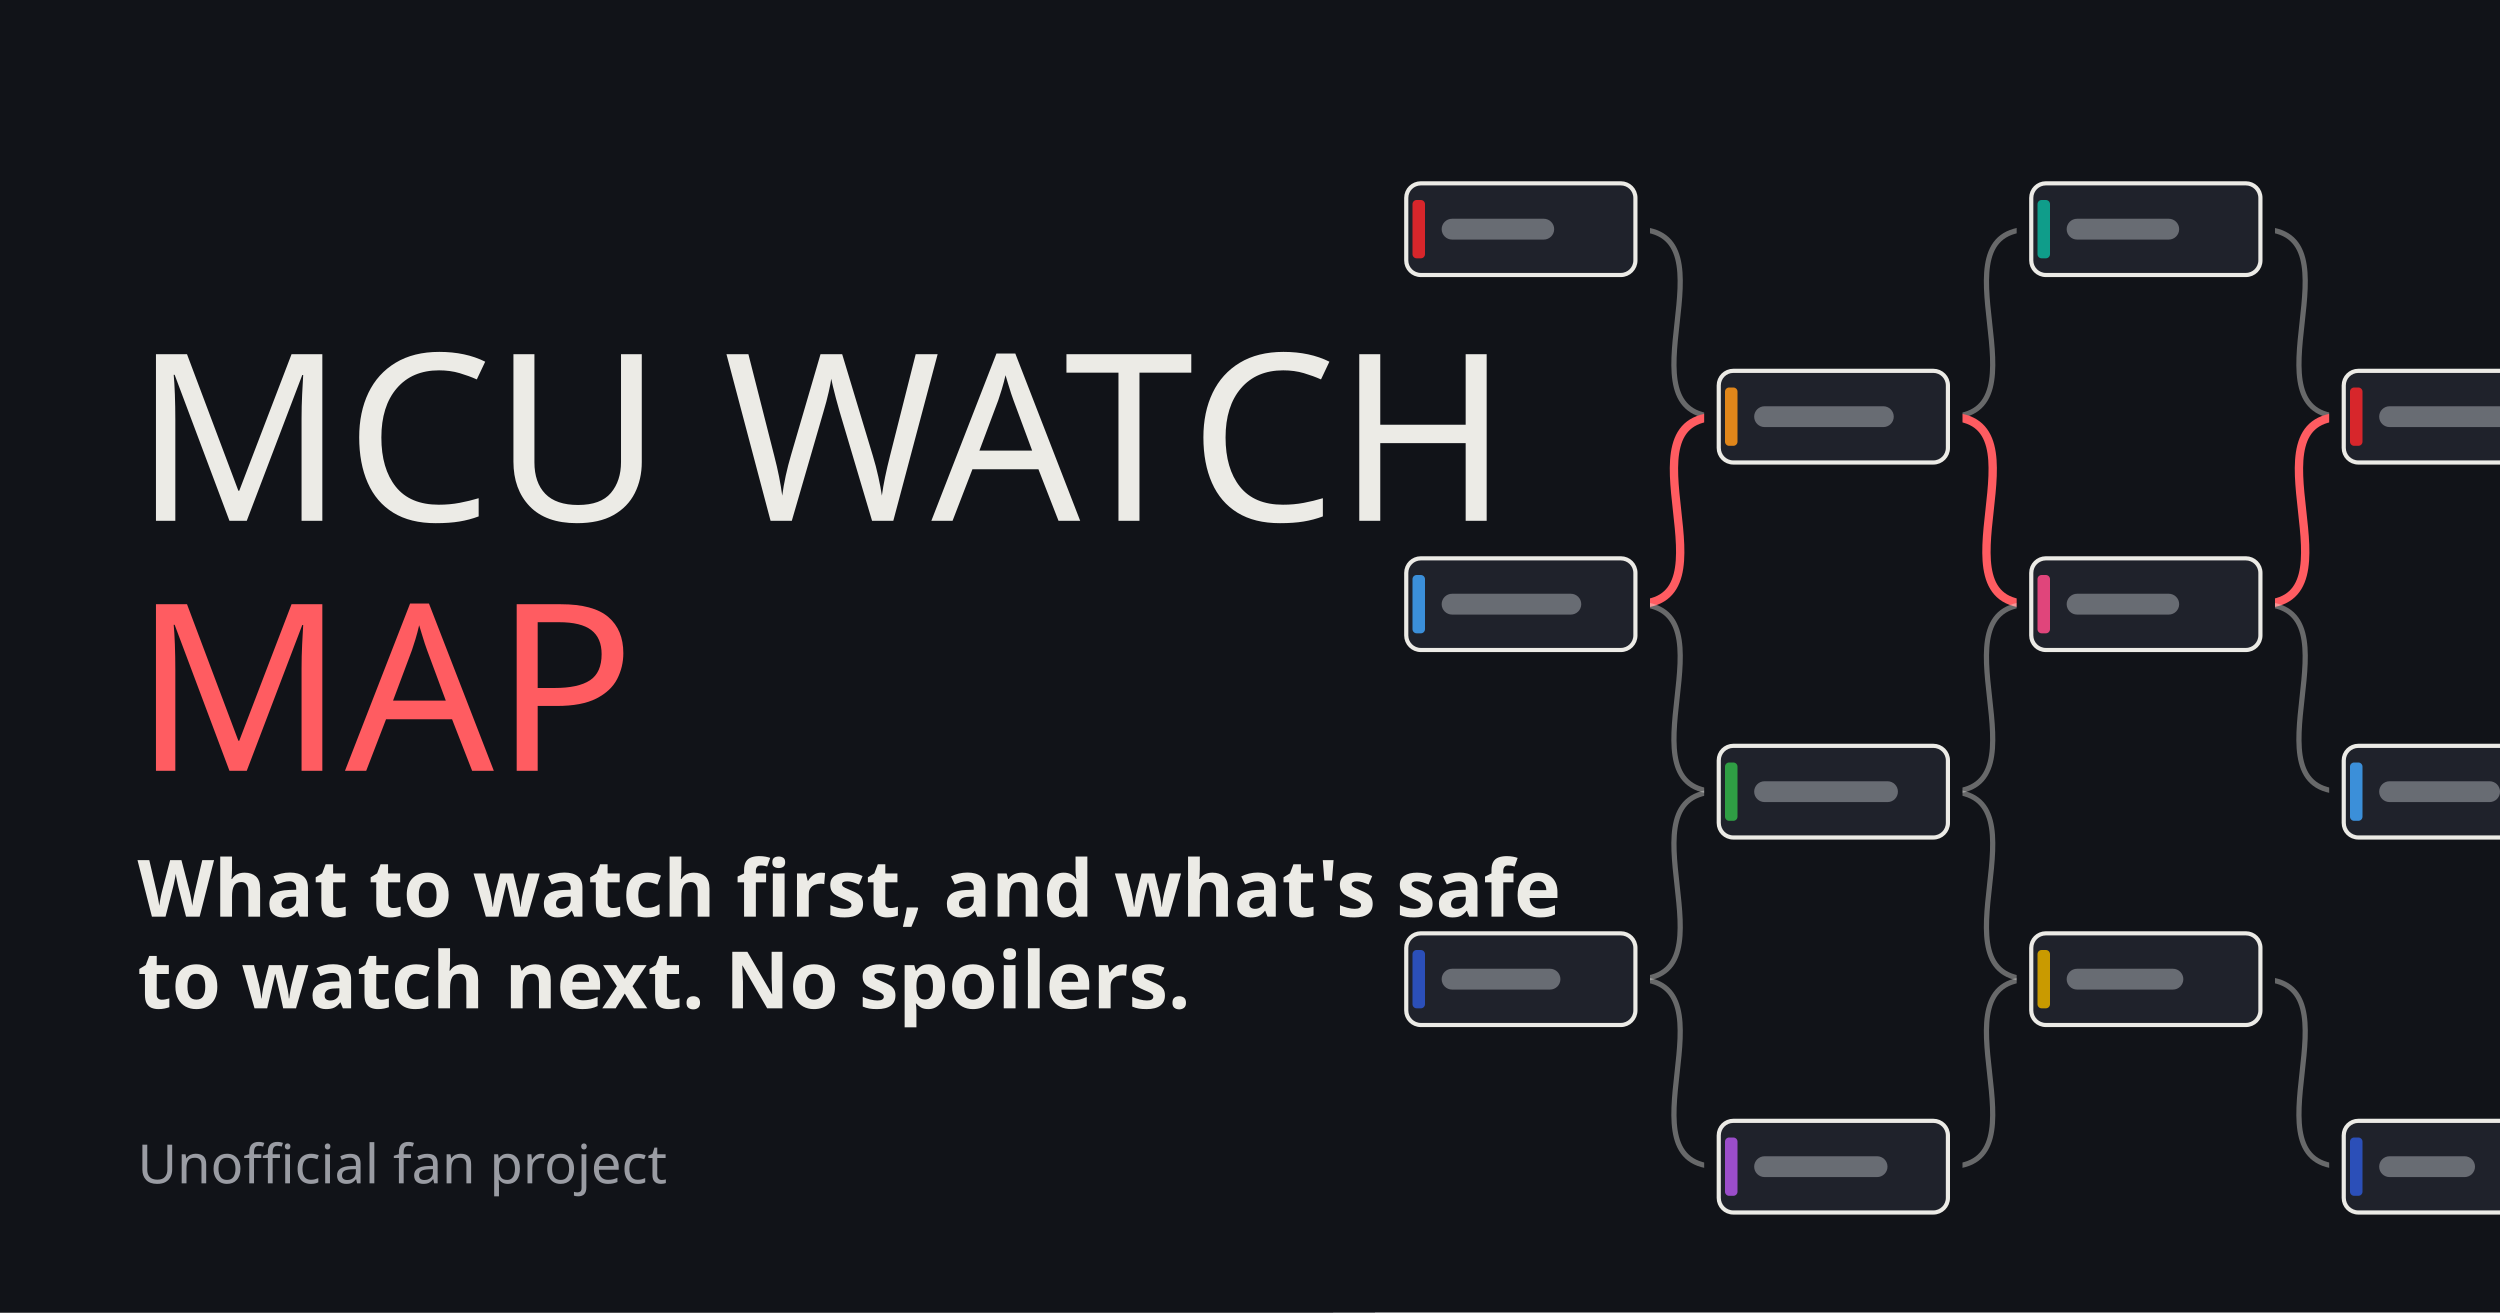
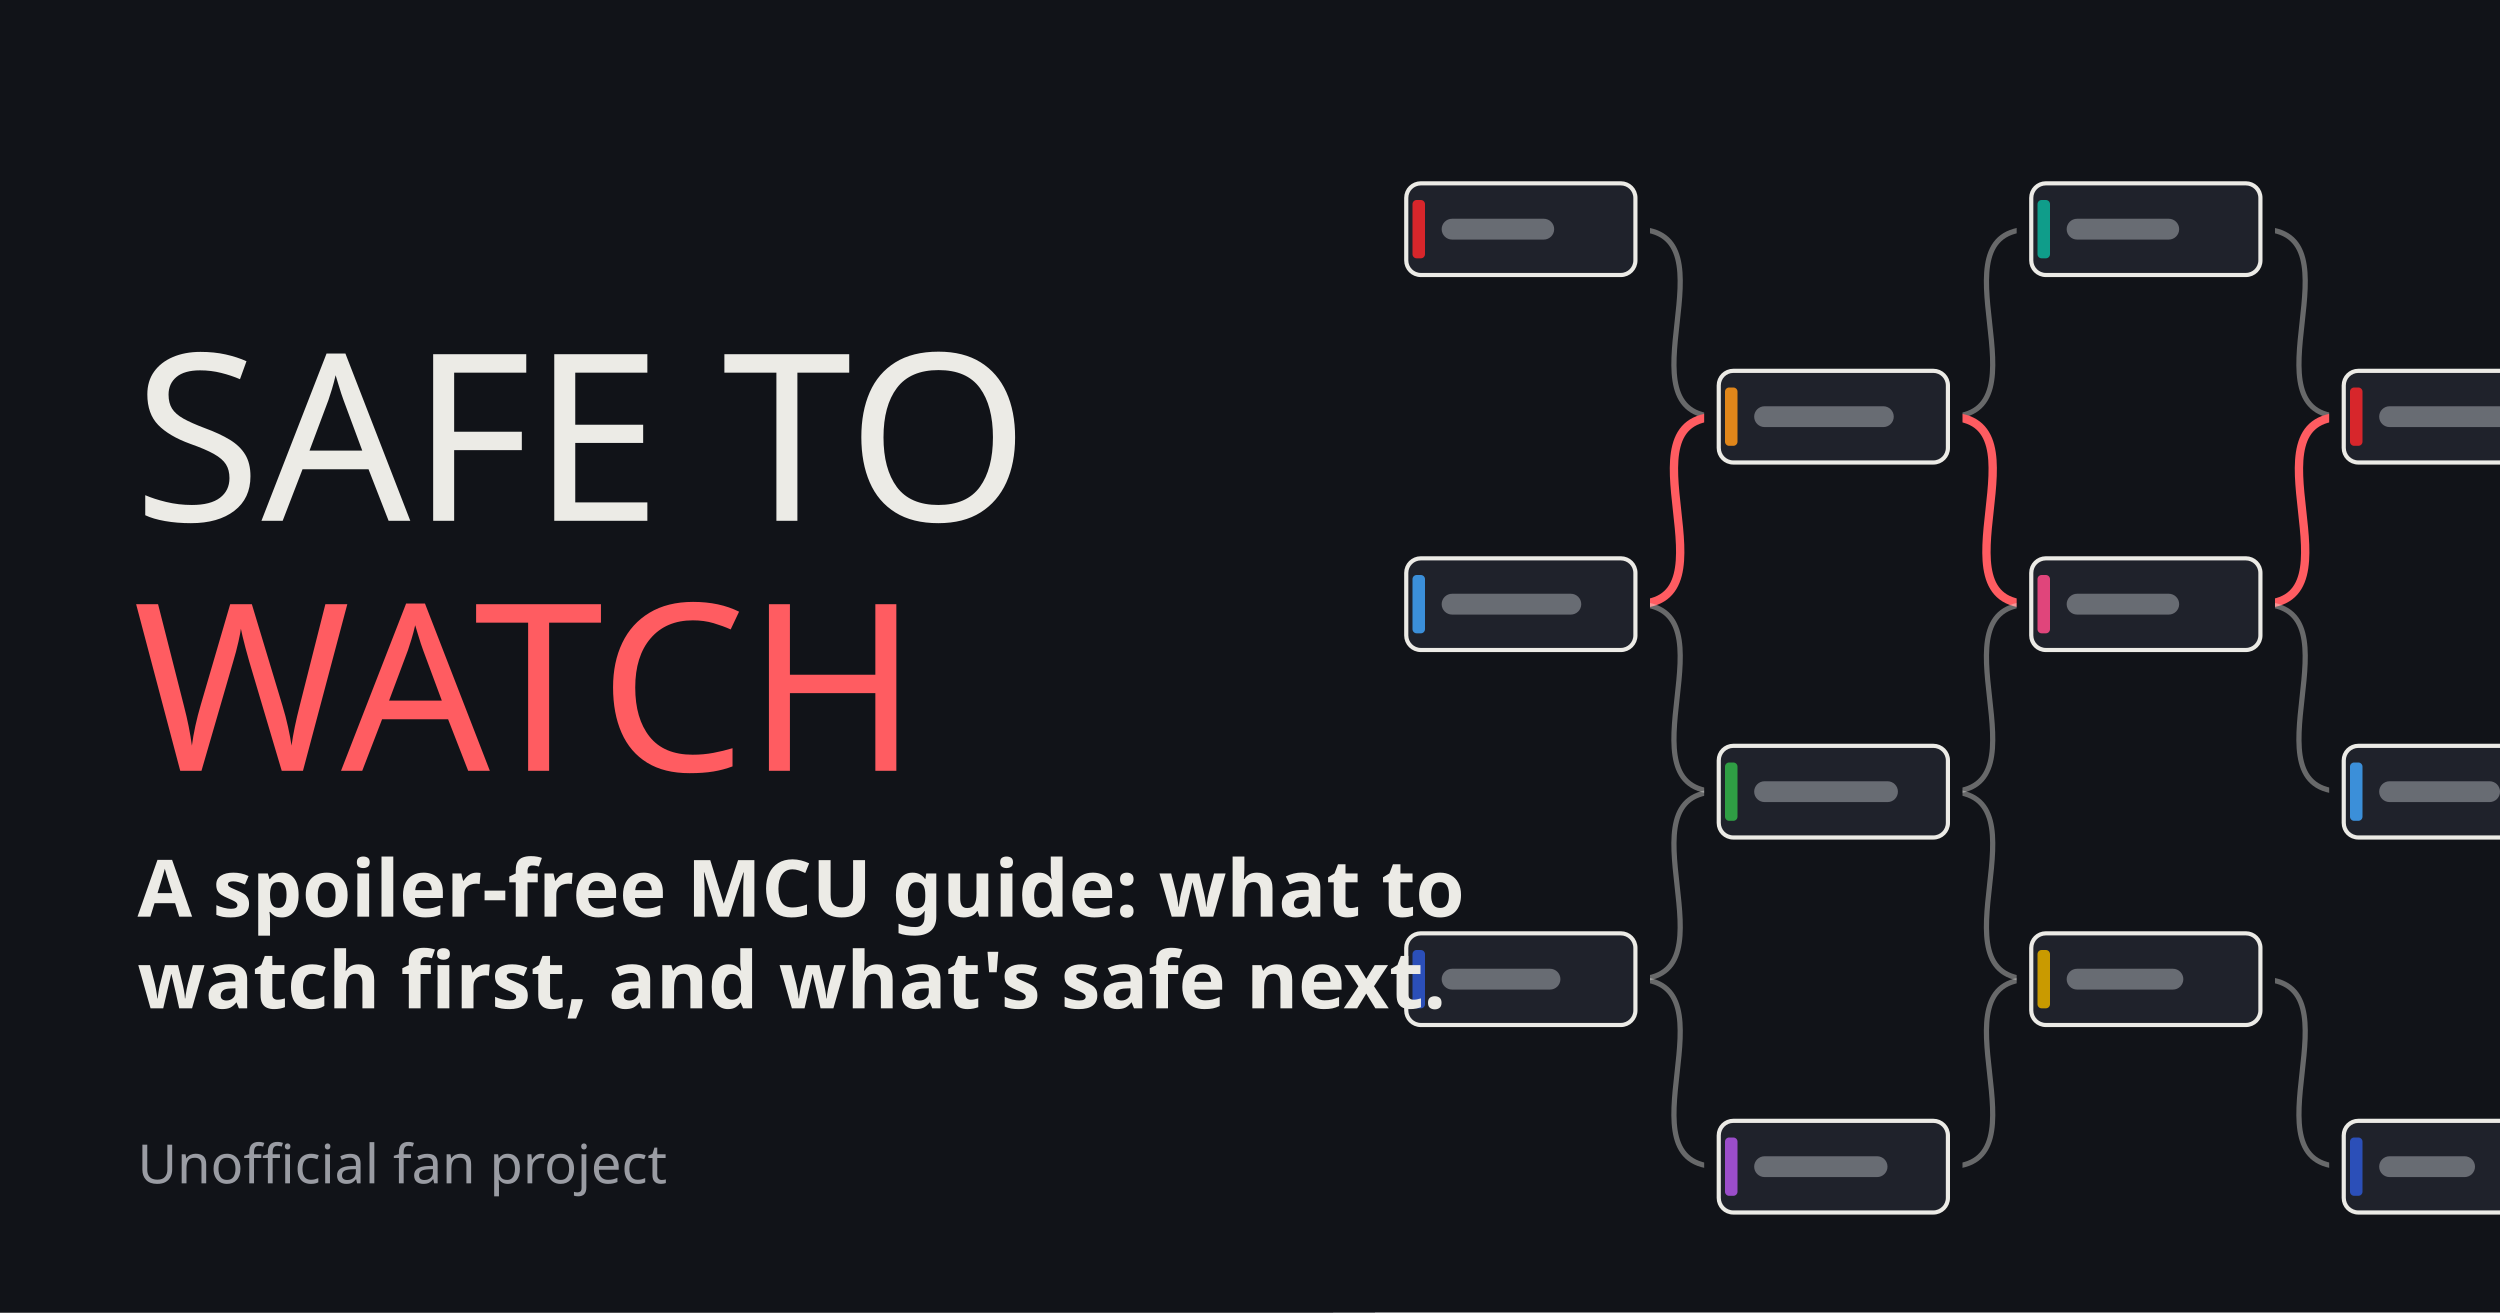
<svg xmlns="http://www.w3.org/2000/svg" width="1200" height="630" viewBox="0 0 1200 630">
  <rect width="1200" height="630" fill="#111318" />
  <g>
    <path d="M785 110 C835 110 775 200 825 200" fill="none" stroke="#ecebe6" stroke-width="2.5" opacity="0.4" />
    <path d="M785 290 C835 290 775 200 825 200" fill="none" stroke="#ff5c61" stroke-width="4" opacity="1" />
    <path d="M785 290 C835 290 775 380 825 380" fill="none" stroke="#ecebe6" stroke-width="2.5" opacity="0.4" />
    <path d="M785 470 C835 470 775 380 825 380" fill="none" stroke="#ecebe6" stroke-width="2.5" opacity="0.4" />
    <path d="M785 470 C835 470 775 560 825 560" fill="none" stroke="#ecebe6" stroke-width="2.5" opacity="0.4" />
    <path d="M935 200 C985 200 925 110 975 110" fill="none" stroke="#ecebe6" stroke-width="2.5" opacity="0.4" />
    <path d="M935 200 C985 200 925 290 975 290" fill="none" stroke="#ff5c61" stroke-width="4" opacity="1" />
    <path d="M935 380 C985 380 925 290 975 290" fill="none" stroke="#ecebe6" stroke-width="2.5" opacity="0.4" />
    <path d="M935 380 C985 380 925 470 975 470" fill="none" stroke="#ecebe6" stroke-width="2.5" opacity="0.4" />
    <path d="M935 560 C985 560 925 470 975 470" fill="none" stroke="#ecebe6" stroke-width="2.5" opacity="0.4" />
    <path d="M1085 110 C1135 110 1075 200 1125 200" fill="none" stroke="#ecebe6" stroke-width="2.5" opacity="0.4" />
    <path d="M1085 290 C1135 290 1075 200 1125 200" fill="none" stroke="#ff5c61" stroke-width="4" opacity="1" />
    <path d="M1085 290 C1135 290 1075 380 1125 380" fill="none" stroke="#ecebe6" stroke-width="2.5" opacity="0.4" />
    <path d="M1085 470 C1135 470 1075 560 1125 560" fill="none" stroke="#ecebe6" stroke-width="2.5" opacity="0.4" />
    <rect x="668" y="81" width="124" height="58" rx="10" fill="#111318" />
    <rect x="675" y="88" width="110" height="44" rx="7" fill="#1f222b" stroke="#ecebe6" stroke-width="2" />
    <rect x="678" y="96" width="6" height="28" rx="2" fill="#d7262b" />
    <rect x="692" y="105" width="54" height="10" rx="5" fill="#9a9ca3" opacity=".6" />
    <rect x="668" y="261" width="124" height="58" rx="10" fill="#111318" />
    <rect x="675" y="268" width="110" height="44" rx="7" fill="#1f222b" stroke="#ecebe6" stroke-width="2" />
    <rect x="678" y="276" width="6" height="28" rx="2" fill="#3b8fd9" />
    <rect x="692" y="285" width="67" height="10" rx="5" fill="#9a9ca3" opacity=".6" />
    <rect x="668" y="441" width="124" height="58" rx="10" fill="#111318" />
    <rect x="675" y="448" width="110" height="44" rx="7" fill="#1f222b" stroke="#ecebe6" stroke-width="2" />
    <rect x="678" y="456" width="6" height="28" rx="2" fill="#2b4fb8" />
    <rect x="692" y="465" width="57" height="10" rx="5" fill="#9a9ca3" opacity=".6" />
    <rect x="818" y="171" width="124" height="58" rx="10" fill="#111318" />
    <rect x="825" y="178" width="110" height="44" rx="7" fill="#1f222b" stroke="#ecebe6" stroke-width="2" />
    <rect x="828" y="186" width="6" height="28" rx="2" fill="#e0861a" />
    <rect x="842" y="195" width="67" height="10" rx="5" fill="#9a9ca3" opacity=".6" />
    <rect x="818" y="351" width="124" height="58" rx="10" fill="#111318" />
    <rect x="825" y="358" width="110" height="44" rx="7" fill="#1f222b" stroke="#ecebe6" stroke-width="2" />
    <rect x="828" y="366" width="6" height="28" rx="2" fill="#2f9e44" />
    <rect x="842" y="375" width="69" height="10" rx="5" fill="#9a9ca3" opacity=".6" />
    <rect x="818" y="531" width="124" height="58" rx="10" fill="#111318" />
    <rect x="825" y="538" width="110" height="44" rx="7" fill="#1f222b" stroke="#ecebe6" stroke-width="2" />
    <rect x="828" y="546" width="6" height="28" rx="2" fill="#9b4dca" />
    <rect x="842" y="555" width="64" height="10" rx="5" fill="#9a9ca3" opacity=".6" />
    <rect x="968" y="81" width="124" height="58" rx="10" fill="#111318" />
    <rect x="975" y="88" width="110" height="44" rx="7" fill="#1f222b" stroke="#ecebe6" stroke-width="2" />
    <rect x="978" y="96" width="6" height="28" rx="2" fill="#0f9d8a" />
    <rect x="992" y="105" width="54" height="10" rx="5" fill="#9a9ca3" opacity=".6" />
    <rect x="968" y="261" width="124" height="58" rx="10" fill="#111318" />
    <rect x="975" y="268" width="110" height="44" rx="7" fill="#1f222b" stroke="#ecebe6" stroke-width="2" />
    <rect x="978" y="276" width="6" height="28" rx="2" fill="#e0457b" />
    <rect x="992" y="285" width="54" height="10" rx="5" fill="#9a9ca3" opacity=".6" />
    <rect x="968" y="441" width="124" height="58" rx="10" fill="#111318" />
    <rect x="975" y="448" width="110" height="44" rx="7" fill="#1f222b" stroke="#ecebe6" stroke-width="2" />
    <rect x="978" y="456" width="6" height="28" rx="2" fill="#c99a00" />
    <rect x="992" y="465" width="56" height="10" rx="5" fill="#9a9ca3" opacity=".6" />
    <rect x="1118" y="171" width="124" height="58" rx="10" fill="#111318" />
    <rect x="1125" y="178" width="110" height="44" rx="7" fill="#1f222b" stroke="#ecebe6" stroke-width="2" />
    <rect x="1128" y="186" width="6" height="28" rx="2" fill="#d7262b" />
    <rect x="1142" y="195" width="67" height="10" rx="5" fill="#9a9ca3" opacity=".6" />
    <rect x="1118" y="351" width="124" height="58" rx="10" fill="#111318" />
    <rect x="1125" y="358" width="110" height="44" rx="7" fill="#1f222b" stroke="#ecebe6" stroke-width="2" />
    <rect x="1128" y="366" width="6" height="28" rx="2" fill="#3b8fd9" />
    <rect x="1142" y="375" width="58" height="10" rx="5" fill="#9a9ca3" opacity=".6" />
    <rect x="1118" y="531" width="124" height="58" rx="10" fill="#111318" />
    <rect x="1125" y="538" width="110" height="44" rx="7" fill="#1f222b" stroke="#ecebe6" stroke-width="2" />
    <rect x="1128" y="546" width="6" height="28" rx="2" fill="#2b4fb8" />
    <rect x="1142" y="555" width="46" height="10" rx="5" fill="#9a9ca3" opacity=".6" />
  </g>
  <rect width="640" height="630" fill="#111318" />
  <rect x="640" width="20" height="630" fill="#111318" opacity=".6" />
-   <text x="64" y="250" font-family="Anton" font-size="112" fill="#ecebe6">MCU WATCH</text>
-   <text x="64" y="370" font-family="Anton" font-size="112" fill="#ff5c61">MAP</text>
-   <text x="66" y="440" font-family="Barlow Condensed SemiBold" font-weight="600" font-size="38" fill="#ecebe6">What to watch first, and what's safe</text>
-   <text x="66" y="484" font-family="Barlow Condensed SemiBold" font-weight="600" font-size="38" fill="#ecebe6">to watch next. No spoilers.</text>
+   <text x="64" y="250" font-family="Anton" font-size="112" fill="#ecebe6">SAFE TO</text>
+   <text x="64" y="370" font-family="Anton" font-size="112" fill="#ff5c61">WATCH</text>
+   <text x="66" y="440" font-family="Barlow Condensed SemiBold" font-weight="600" font-size="38" fill="#ecebe6">A spoiler-free MCU guide: what to</text>
+   <text x="66" y="484" font-family="Barlow Condensed SemiBold" font-weight="600" font-size="38" fill="#ecebe6">watch first, and what's safe next.</text>
  <text x="66" y="568" font-family="Barlow Condensed Medium" font-weight="500" font-size="26" fill="#9a9ca3">Unofficial fan project</text>
</svg>
